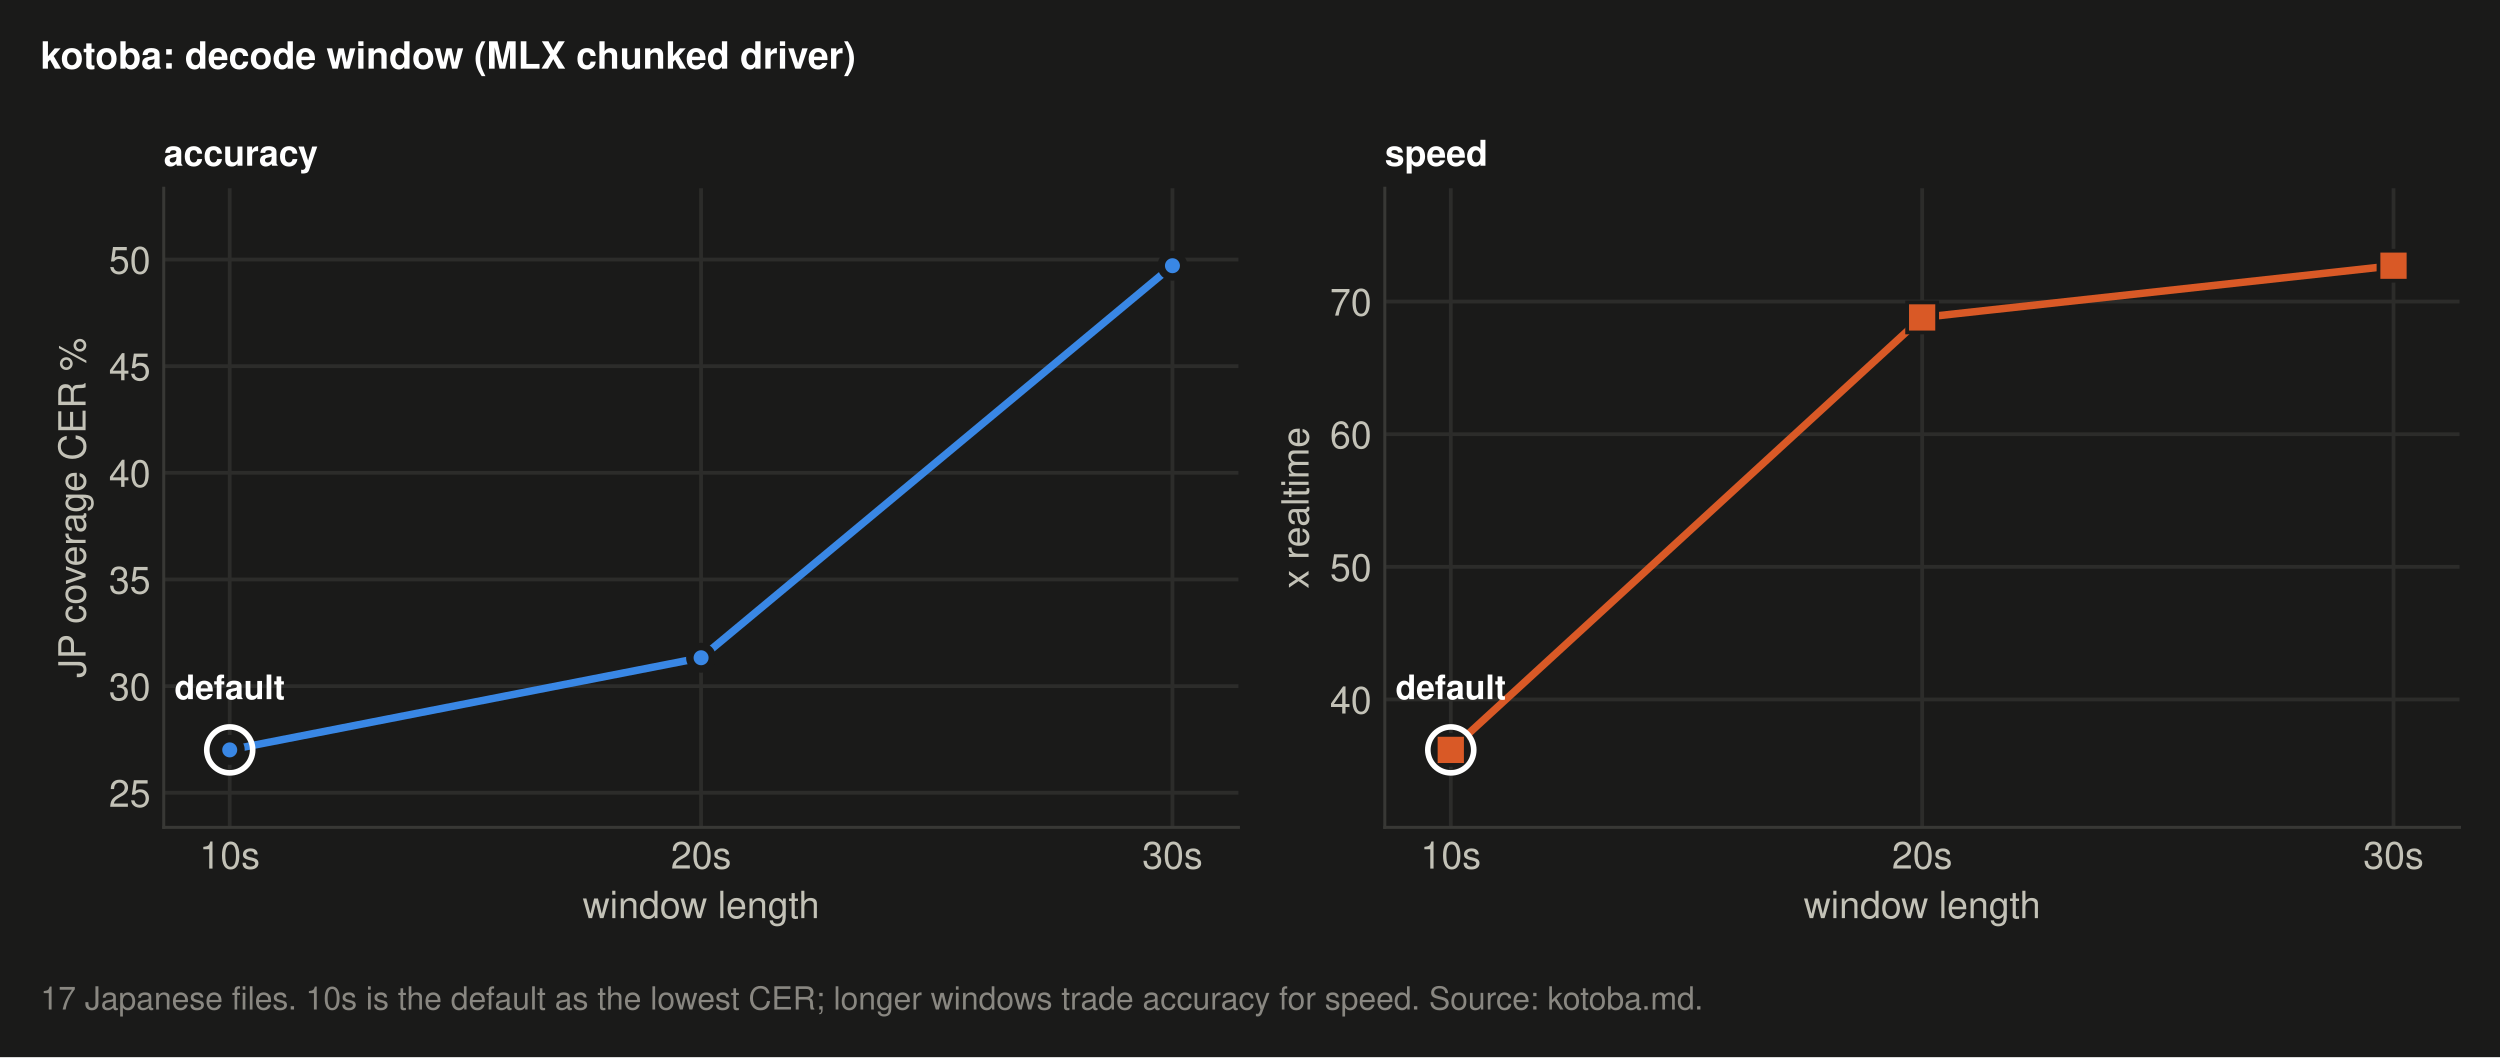
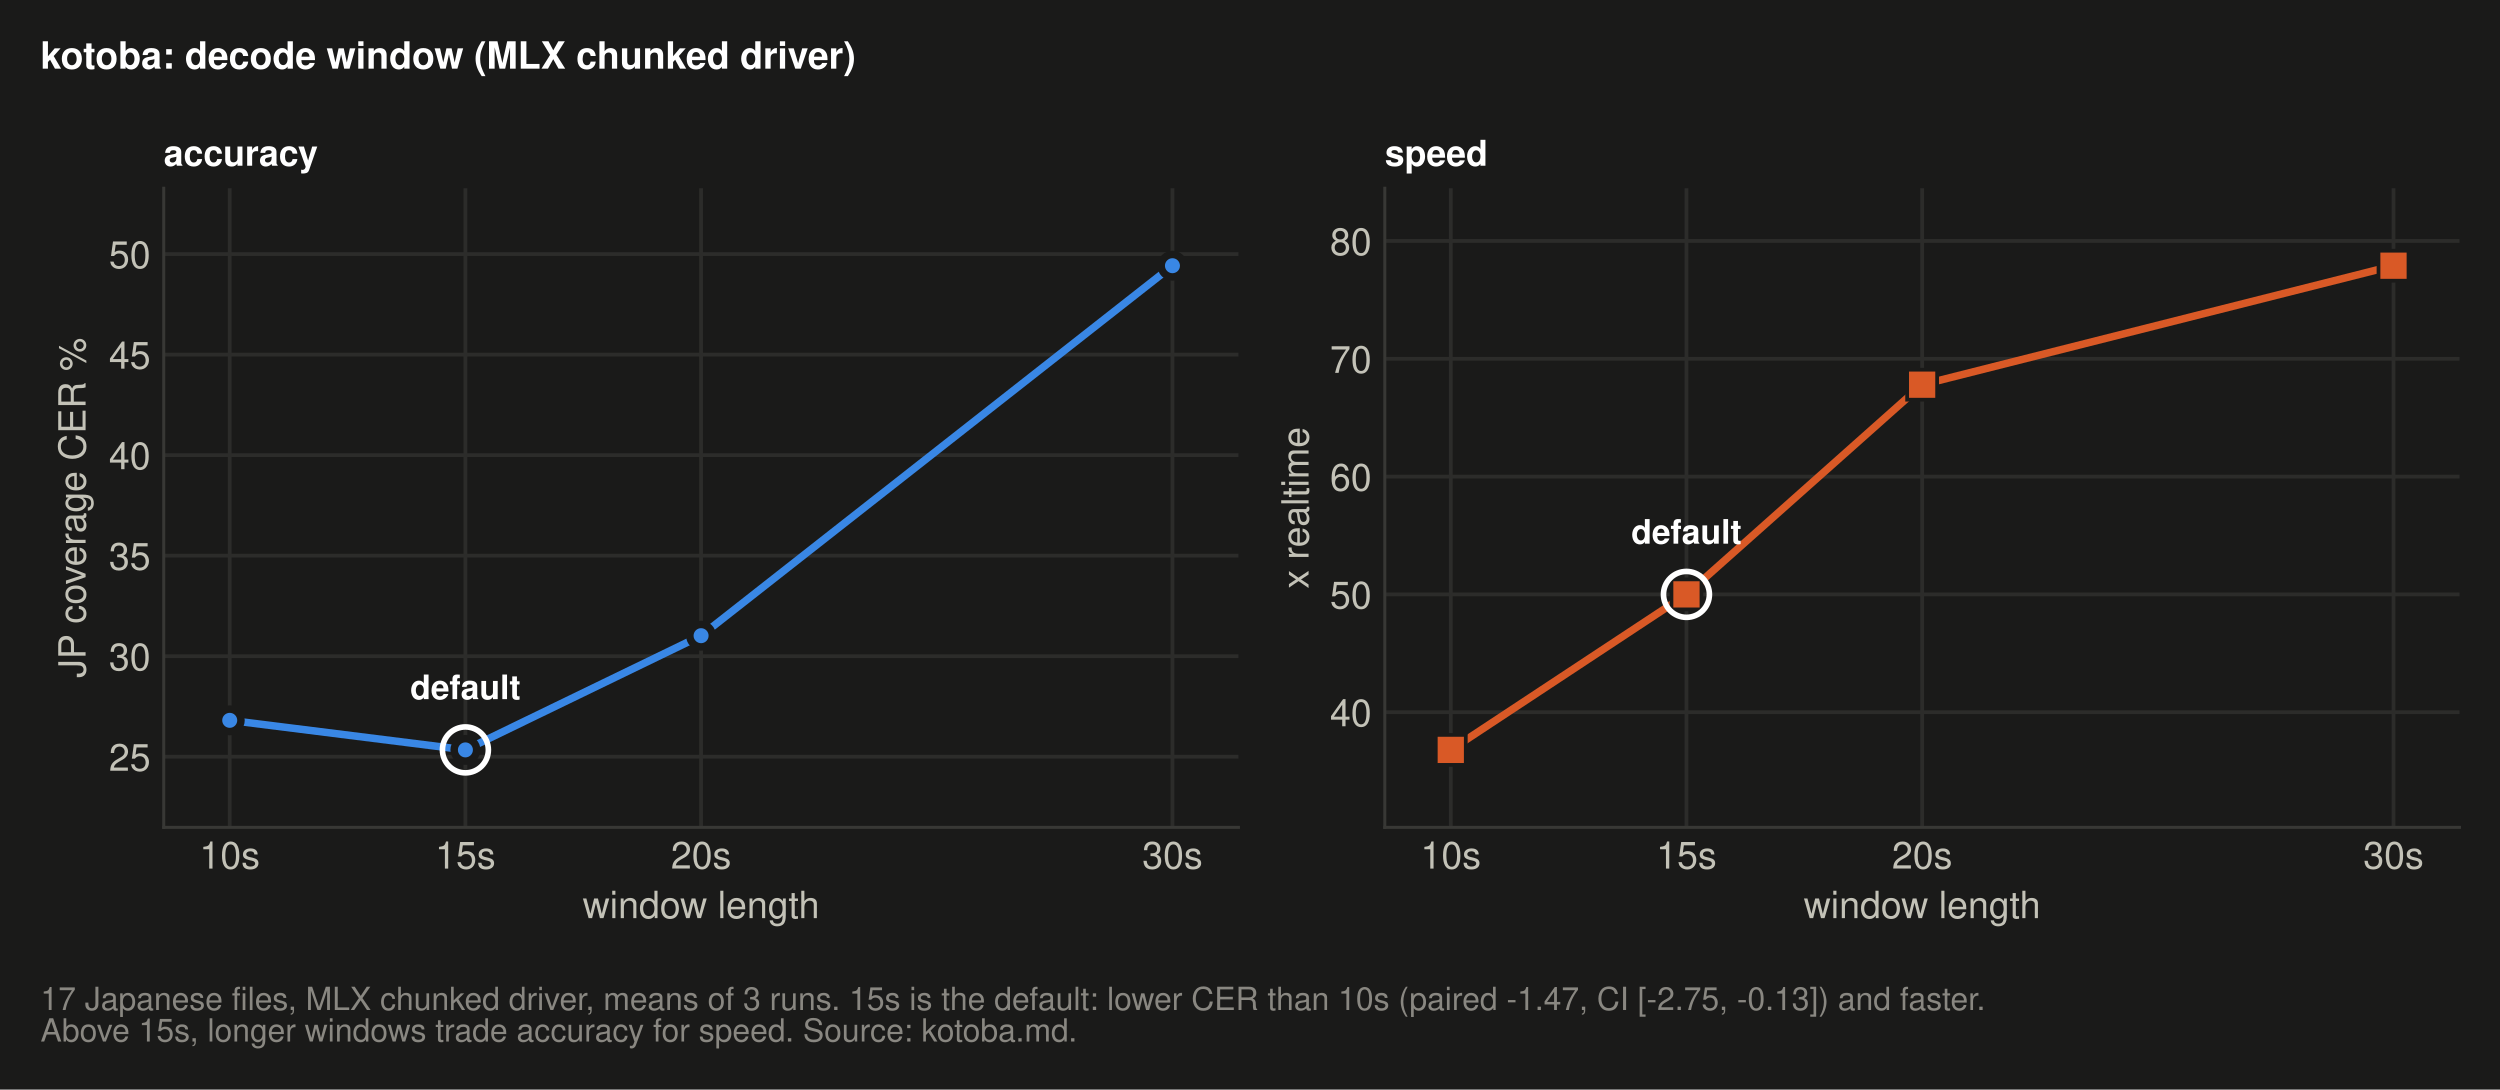
- <svg xmlns="http://www.w3.org/2000/svg" xmlns:xlink="http://www.w3.org/1999/xlink" width="666.576pt" height="281.856pt" viewBox="0 0 666.576 281.856" version="1.1">
+ <svg xmlns="http://www.w3.org/2000/svg" xmlns:xlink="http://www.w3.org/1999/xlink" width="666.576pt" height="290.509pt" viewBox="0 0 666.576 290.509" version="1.1">
  <defs>
    <style type="text/css">*{stroke-linejoin: round; stroke-linecap: butt}</style>
  </defs>
  <g id="figure_1">
    <g id="patch_1">
-       <path d="M 0 281.856  L 666.576 281.856  L 666.576 0  L 0 0  z " style="fill: #1a1a19" />
+       <path d="M 0 290.509  L 666.576 290.509  L 666.576 0  L 0 0  z " style="fill: #1a1a19" />
    </g>
    <g id="axes_1">
      <g id="patch_2">
        <path d="M 43.656 220.601  L 330.206 220.601  L 330.206 50.19  L 43.656 50.19  z " style="fill: #1a1a19" />
      </g>
      <g id="matplotlib.axis_1">
        <g id="xtick_1">
          <g id="line2d_1">
            <path d="M 61.251 220.601  L 61.251 50.19  " clip-path="url(#p18c724c0b0)" style="fill: none; stroke: #2c2c2a; stroke-linecap: round" />
          </g>
          <g id="line2d_2" />
          <g id="text_1">
            <text style="font-size: 10px; font-family: 'Helvetica', 'Arial', 'DejaVu Sans'; text-anchor: middle; fill: #c3c2b7" x="61.251" y="231.601" transform="rotate(-0 61.2512 231.6008)">10s</text>
          </g>
        </g>
        <g id="xtick_2">
          <g id="line2d_3">
-             <path d="M 186.931 220.601  L 186.931 50.19  " clip-path="url(#p18c724c0b0)" style="fill: none; stroke: #2c2c2a; stroke-linecap: round" />
+             <path d="M 124.091 220.601  L 124.091 50.19  " clip-path="url(#p18c724c0b0)" style="fill: none; stroke: #2c2c2a; stroke-linecap: round" />
          </g>
          <g id="line2d_4" />
          <g id="text_2">
-             <text style="font-size: 10px; font-family: 'Helvetica', 'Arial', 'DejaVu Sans'; text-anchor: middle; fill: #c3c2b7" x="186.931" y="231.601" transform="rotate(-0 186.9312 231.6008)">20s</text>
+             <text style="font-size: 10px; font-family: 'Helvetica', 'Arial', 'DejaVu Sans'; text-anchor: middle; fill: #c3c2b7" x="124.091" y="231.601" transform="rotate(-0 124.0912 231.6008)">15s</text>
          </g>
        </g>
        <g id="xtick_3">
          <g id="line2d_5">
-             <path d="M 312.611 220.601  L 312.611 50.19  " clip-path="url(#p18c724c0b0)" style="fill: none; stroke: #2c2c2a; stroke-linecap: round" />
+             <path d="M 186.931 220.601  L 186.931 50.19  " clip-path="url(#p18c724c0b0)" style="fill: none; stroke: #2c2c2a; stroke-linecap: round" />
          </g>
          <g id="line2d_6" />
          <g id="text_3">
+             <text style="font-size: 10px; font-family: 'Helvetica', 'Arial', 'DejaVu Sans'; text-anchor: middle; fill: #c3c2b7" x="186.931" y="231.601" transform="rotate(-0 186.9312 231.6008)">20s</text>
+           </g>
+         </g>
+         <g id="xtick_4">
+           <g id="line2d_7">
+             <path d="M 312.611 220.601  L 312.611 50.19  " clip-path="url(#p18c724c0b0)" style="fill: none; stroke: #2c2c2a; stroke-linecap: round" />
+           </g>
+           <g id="line2d_8" />
+           <g id="text_4">
            <text style="font-size: 10px; font-family: 'Helvetica', 'Arial', 'DejaVu Sans'; text-anchor: middle; fill: #c3c2b7" x="312.611" y="231.601" transform="rotate(-0 312.6112 231.6008)">30s</text>
          </g>
        </g>
-         <g id="text_4">
+         <g id="text_5">
          <text style="font-size: 10px; font-family: 'Helvetica', 'Arial', 'DejaVu Sans'; text-anchor: middle; fill: #c3c2b7" x="186.931" y="244.8" transform="rotate(-0 186.9312 244.8)">window length</text>
        </g>
      </g>
      <g id="matplotlib.axis_2">
        <g id="ytick_1">
-           <g id="line2d_7">
-             <path d="M 43.656 211.376  L 330.206 211.376  " clip-path="url(#p18c724c0b0)" style="fill: none; stroke: #2c2c2a; stroke-linecap: round" />
-           </g>
-           <g id="line2d_8" />
-           <g id="text_5">
-             <text style="font-size: 10px; font-family: 'Helvetica', 'Arial', 'DejaVu Sans'; text-anchor: end; fill: #c3c2b7" x="40.156" y="215.126" transform="rotate(-0 40.156 215.1262)">25</text>
-           </g>
-         </g>
-         <g id="ytick_2">
          <g id="line2d_9">
-             <path d="M 43.656 182.94  L 330.206 182.94  " clip-path="url(#p18c724c0b0)" style="fill: none; stroke: #2c2c2a; stroke-linecap: round" />
+             <path d="M 43.656 201.768  L 330.206 201.768  " clip-path="url(#p18c724c0b0)" style="fill: none; stroke: #2c2c2a; stroke-linecap: round" />
          </g>
          <g id="line2d_10" />
          <g id="text_6">
-             <text style="font-size: 10px; font-family: 'Helvetica', 'Arial', 'DejaVu Sans'; text-anchor: end; fill: #c3c2b7" x="40.156" y="186.69" transform="rotate(-0 40.156 186.6902)">30</text>
-           </g>
-         </g>
-         <g id="ytick_3">
+             <text style="font-size: 10px; font-family: 'Helvetica', 'Arial', 'DejaVu Sans'; text-anchor: end; fill: #c3c2b7" x="40.156" y="205.518" transform="rotate(-0 40.156 205.5178)">25</text>
+           </g>
+         </g>
+         <g id="ytick_2">
          <g id="line2d_11">
-             <path d="M 43.656 154.504  L 330.206 154.504  " clip-path="url(#p18c724c0b0)" style="fill: none; stroke: #2c2c2a; stroke-linecap: round" />
+             <path d="M 43.656 174.961  L 330.206 174.961  " clip-path="url(#p18c724c0b0)" style="fill: none; stroke: #2c2c2a; stroke-linecap: round" />
          </g>
          <g id="line2d_12" />
          <g id="text_7">
-             <text style="font-size: 10px; font-family: 'Helvetica', 'Arial', 'DejaVu Sans'; text-anchor: end; fill: #c3c2b7" x="40.156" y="158.254" transform="rotate(-0 40.156 158.2543)">35</text>
-           </g>
-         </g>
-         <g id="ytick_4">
+             <text style="font-size: 10px; font-family: 'Helvetica', 'Arial', 'DejaVu Sans'; text-anchor: end; fill: #c3c2b7" x="40.156" y="178.711" transform="rotate(-0 40.156 178.7115)">30</text>
+           </g>
+         </g>
+         <g id="ytick_3">
          <g id="line2d_13">
-             <path d="M 43.656 126.068  L 330.206 126.068  " clip-path="url(#p18c724c0b0)" style="fill: none; stroke: #2c2c2a; stroke-linecap: round" />
+             <path d="M 43.656 148.155  L 330.206 148.155  " clip-path="url(#p18c724c0b0)" style="fill: none; stroke: #2c2c2a; stroke-linecap: round" />
          </g>
          <g id="line2d_14" />
          <g id="text_8">
-             <text style="font-size: 10px; font-family: 'Helvetica', 'Arial', 'DejaVu Sans'; text-anchor: end; fill: #c3c2b7" x="40.156" y="129.818" transform="rotate(-0 40.156 129.8184)">40</text>
-           </g>
-         </g>
-         <g id="ytick_5">
+             <text style="font-size: 10px; font-family: 'Helvetica', 'Arial', 'DejaVu Sans'; text-anchor: end; fill: #c3c2b7" x="40.156" y="151.905" transform="rotate(-0 40.156 151.9052)">35</text>
+           </g>
+         </g>
+         <g id="ytick_4">
          <g id="line2d_15">
-             <path d="M 43.656 97.632  L 330.206 97.632  " clip-path="url(#p18c724c0b0)" style="fill: none; stroke: #2c2c2a; stroke-linecap: round" />
+             <path d="M 43.656 121.349  L 330.206 121.349  " clip-path="url(#p18c724c0b0)" style="fill: none; stroke: #2c2c2a; stroke-linecap: round" />
          </g>
          <g id="line2d_16" />
          <g id="text_9">
-             <text style="font-size: 10px; font-family: 'Helvetica', 'Arial', 'DejaVu Sans'; text-anchor: end; fill: #c3c2b7" x="40.156" y="101.382" transform="rotate(-0 40.156 101.3825)">45</text>
-           </g>
-         </g>
-         <g id="ytick_6">
+             <text style="font-size: 10px; font-family: 'Helvetica', 'Arial', 'DejaVu Sans'; text-anchor: end; fill: #c3c2b7" x="40.156" y="125.099" transform="rotate(-0 40.156 125.0989)">40</text>
+           </g>
+         </g>
+         <g id="ytick_5">
          <g id="line2d_17">
-             <path d="M 43.656 69.197  L 330.206 69.197  " clip-path="url(#p18c724c0b0)" style="fill: none; stroke: #2c2c2a; stroke-linecap: round" />
+             <path d="M 43.656 94.543  L 330.206 94.543  " clip-path="url(#p18c724c0b0)" style="fill: none; stroke: #2c2c2a; stroke-linecap: round" />
          </g>
          <g id="line2d_18" />
          <g id="text_10">
-             <text style="font-size: 10px; font-family: 'Helvetica', 'Arial', 'DejaVu Sans'; text-anchor: end; fill: #c3c2b7" x="40.156" y="72.947" transform="rotate(-0 40.156 72.94657)">50</text>
-           </g>
-         </g>
-         <g id="text_11">
+             <text style="font-size: 10px; font-family: 'Helvetica', 'Arial', 'DejaVu Sans'; text-anchor: end; fill: #c3c2b7" x="40.156" y="98.293" transform="rotate(-0 40.156 98.29261)">45</text>
+           </g>
+         </g>
+         <g id="ytick_6">
+           <g id="line2d_19">
+             <path d="M 43.656 67.736  L 330.206 67.736  " clip-path="url(#p18c724c0b0)" style="fill: none; stroke: #2c2c2a; stroke-linecap: round" />
+           </g>
+           <g id="line2d_20" />
+           <g id="text_11">
+             <text style="font-size: 10px; font-family: 'Helvetica', 'Arial', 'DejaVu Sans'; text-anchor: end; fill: #c3c2b7" x="40.156" y="71.486" transform="rotate(-0 40.156 71.48632)">50</text>
+           </g>
+         </g>
+         <g id="text_12">
          <text style="font-size: 10px; font-family: 'Helvetica', 'Arial', 'DejaVu Sans'; text-anchor: middle; fill: #c3c2b7" x="22.822" y="135.395" transform="rotate(-90 22.82163 135.3954)">JP coverage CER %</text>
        </g>
      </g>
      <g id="patch_3">
        <path d="M 43.656 220.601  L 43.656 50.19  " style="fill: none; stroke: #383835; stroke-width: 0.8; stroke-linejoin: miter; stroke-linecap: square" />
      </g>
      <g id="patch_4">
        <path d="M 43.656 220.601  L 330.206 220.601  " style="fill: none; stroke: #383835; stroke-width: 0.8; stroke-linejoin: miter; stroke-linecap: square" />
      </g>
-       <g id="line2d_19">
-         <path d="M 61.251 199.945  L 186.931 175.376  L 312.611 70.846  " clip-path="url(#p18c724c0b0)" style="fill: none; stroke: #3987e5; stroke-width: 2; stroke-linecap: round" />
+       <g id="line2d_21">
+         <path d="M 61.251 192.064  L 124.091 199.945  L 186.931 169.493  L 312.611 70.846  " clip-path="url(#p18c724c0b0)" style="fill: none; stroke: #3987e5; stroke-width: 2; stroke-linecap: round" />
        <defs>
          <path id="m226001cfbb" d="M 0 3  C 0.796 3 1.559 2.684 2.121 2.121  C 2.684 1.559 3 0.796 3 0  C 3 -0.796 2.684 -1.559 2.121 -2.121  C 1.559 -2.684 0.796 -3 0 -3  C -0.796 -3 -1.559 -2.684 -2.121 -2.121  C -2.684 -1.559 -3 -0.796 -3 0  C -3 0.796 -2.684 1.559 -2.121 2.121  C -1.559 2.684 -0.796 3 0 3  z " style="stroke: #1a1a19; stroke-width: 2" />
        </defs>
        <g clip-path="url(#p18c724c0b0)">
-           <use xlink:href="#m226001cfbb" x="61.251" y="199.945" style="fill: #3987e5; stroke: #1a1a19; stroke-width: 2" />
-           <use xlink:href="#m226001cfbb" x="186.931" y="175.376" style="fill: #3987e5; stroke: #1a1a19; stroke-width: 2" />
+           <use xlink:href="#m226001cfbb" x="61.251" y="192.064" style="fill: #3987e5; stroke: #1a1a19; stroke-width: 2" />
+           <use xlink:href="#m226001cfbb" x="124.091" y="199.945" style="fill: #3987e5; stroke: #1a1a19; stroke-width: 2" />
+           <use xlink:href="#m226001cfbb" x="186.931" y="169.493" style="fill: #3987e5; stroke: #1a1a19; stroke-width: 2" />
          <use xlink:href="#m226001cfbb" x="312.611" y="70.846" style="fill: #3987e5; stroke: #1a1a19; stroke-width: 2" />
        </g>
      </g>
-       <g id="text_12">
-         <text style="font-weight: 700; font-size: 9px; font-family: 'Helvetica', 'Arial', 'DejaVu Sans'; text-anchor: middle; fill: #ffffff" x="61.251" y="186.416" transform="rotate(-0 61.2512 186.4156)">default</text>
-       </g>
      <g id="text_13">
+         <text style="font-weight: 700; font-size: 9px; font-family: 'Helvetica', 'Arial', 'DejaVu Sans'; text-anchor: middle; fill: #ffffff" x="124.091" y="186.416" transform="rotate(-0 124.0912 186.4156)">default</text>
+       </g>
+       <g id="text_14">
        <text style="font-weight: 700; font-size: 9.5px; font-family: 'Helvetica', 'Arial', 'DejaVu Sans'; text-anchor: start; fill: #ffffff" x="43.656" y="44.19" transform="rotate(-0 43.656 44.19)">accuracy</text>
      </g>
      <g id="PathCollection_1">
-         <path d="M 61.251 206.069  C 62.875 206.069 64.433 205.423 65.581 204.275  C 66.73 203.127 67.375 201.569 67.375 199.945  C 67.375 198.321 66.73 196.763 65.581 195.615  C 64.433 194.466 62.875 193.821 61.251 193.821  C 59.627 193.821 58.069 194.466 56.921 195.615  C 55.773 196.763 55.127 198.321 55.127 199.945  C 55.127 201.569 55.773 203.127 56.921 204.275  C 58.069 205.423 59.627 206.069 61.251 206.069  L 61.251 206.069  z " clip-path="url(#p18c724c0b0)" style="fill: none; stroke: #ffffff; stroke-width: 1.5" />
+         <path d="M 124.091 206.069  C 125.715 206.069 127.273 205.423 128.421 204.275  C 129.57 203.127 130.215 201.569 130.215 199.945  C 130.215 198.321 129.57 196.763 128.421 195.615  C 127.273 194.466 125.715 193.821 124.091 193.821  C 122.467 193.821 120.909 194.466 119.761 195.615  C 118.613 196.763 117.967 198.321 117.967 199.945  C 117.967 201.569 118.613 203.127 119.761 204.275  C 120.909 205.423 122.467 206.069 124.091 206.069  L 124.091 206.069  z " clip-path="url(#p18c724c0b0)" style="fill: none; stroke: #ffffff; stroke-width: 1.5" />
      </g>
    </g>
    <g id="axes_2">
      <g id="patch_5">
        <path d="M 369.226 220.601  L 655.776 220.601  L 655.776 50.19  L 369.226 50.19  z " style="fill: #1a1a19" />
      </g>
      <g id="matplotlib.axis_3">
-         <g id="xtick_4">
-           <g id="line2d_20">
-             <path d="M 386.821 220.601  L 386.821 50.19  " clip-path="url(#p8d95a7ce49)" style="fill: none; stroke: #2c2c2a; stroke-linecap: round" />
-           </g>
-           <g id="line2d_21" />
-           <g id="text_14">
-             <text style="font-size: 10px; font-family: 'Helvetica', 'Arial', 'DejaVu Sans'; text-anchor: middle; fill: #c3c2b7" x="386.821" y="231.601" transform="rotate(-0 386.8208 231.6008)">10s</text>
-           </g>
-         </g>
        <g id="xtick_5">
          <g id="line2d_22">
-             <path d="M 512.501 220.601  L 512.501 50.19  " clip-path="url(#p8d95a7ce49)" style="fill: none; stroke: #2c2c2a; stroke-linecap: round" />
+             <path d="M 386.821 220.601  L 386.821 50.19  " clip-path="url(#p8d95a7ce49)" style="fill: none; stroke: #2c2c2a; stroke-linecap: round" />
          </g>
          <g id="line2d_23" />
          <g id="text_15">
-             <text style="font-size: 10px; font-family: 'Helvetica', 'Arial', 'DejaVu Sans'; text-anchor: middle; fill: #c3c2b7" x="512.501" y="231.601" transform="rotate(-0 512.5008 231.6008)">20s</text>
+             <text style="font-size: 10px; font-family: 'Helvetica', 'Arial', 'DejaVu Sans'; text-anchor: middle; fill: #c3c2b7" x="386.821" y="231.601" transform="rotate(-0 386.8208 231.6008)">10s</text>
          </g>
        </g>
        <g id="xtick_6">
          <g id="line2d_24">
-             <path d="M 638.181 220.601  L 638.181 50.19  " clip-path="url(#p8d95a7ce49)" style="fill: none; stroke: #2c2c2a; stroke-linecap: round" />
+             <path d="M 449.661 220.601  L 449.661 50.19  " clip-path="url(#p8d95a7ce49)" style="fill: none; stroke: #2c2c2a; stroke-linecap: round" />
          </g>
          <g id="line2d_25" />
          <g id="text_16">
+             <text style="font-size: 10px; font-family: 'Helvetica', 'Arial', 'DejaVu Sans'; text-anchor: middle; fill: #c3c2b7" x="449.661" y="231.601" transform="rotate(-0 449.6608 231.6008)">15s</text>
+           </g>
+         </g>
+         <g id="xtick_7">
+           <g id="line2d_26">
+             <path d="M 512.501 220.601  L 512.501 50.19  " clip-path="url(#p8d95a7ce49)" style="fill: none; stroke: #2c2c2a; stroke-linecap: round" />
+           </g>
+           <g id="line2d_27" />
+           <g id="text_17">
+             <text style="font-size: 10px; font-family: 'Helvetica', 'Arial', 'DejaVu Sans'; text-anchor: middle; fill: #c3c2b7" x="512.501" y="231.601" transform="rotate(-0 512.5008 231.6008)">20s</text>
+           </g>
+         </g>
+         <g id="xtick_8">
+           <g id="line2d_28">
+             <path d="M 638.181 220.601  L 638.181 50.19  " clip-path="url(#p8d95a7ce49)" style="fill: none; stroke: #2c2c2a; stroke-linecap: round" />
+           </g>
+           <g id="line2d_29" />
+           <g id="text_18">
            <text style="font-size: 10px; font-family: 'Helvetica', 'Arial', 'DejaVu Sans'; text-anchor: middle; fill: #c3c2b7" x="638.181" y="231.601" transform="rotate(-0 638.1808 231.6008)">30s</text>
          </g>
        </g>
-         <g id="text_17">
+         <g id="text_19">
          <text style="font-size: 10px; font-family: 'Helvetica', 'Arial', 'DejaVu Sans'; text-anchor: middle; fill: #c3c2b7" x="512.501" y="244.8" transform="rotate(-0 512.5008 244.8)">window length</text>
        </g>
      </g>
      <g id="matplotlib.axis_4">
        <g id="ytick_7">
-           <g id="line2d_26">
-             <path d="M 369.226 186.504  L 655.776 186.504  " clip-path="url(#p8d95a7ce49)" style="fill: none; stroke: #2c2c2a; stroke-linecap: round" />
-           </g>
-           <g id="line2d_27" />
-           <g id="text_18">
-             <text style="font-size: 10px; font-family: 'Helvetica', 'Arial', 'DejaVu Sans'; text-anchor: end; fill: #c3c2b7" x="365.726" y="190.254" transform="rotate(-0 365.7256 190.2545)">40</text>
-           </g>
-         </g>
-         <g id="ytick_8">
-           <g id="line2d_28">
-             <path d="M 369.226 151.135  L 655.776 151.135  " clip-path="url(#p8d95a7ce49)" style="fill: none; stroke: #2c2c2a; stroke-linecap: round" />
-           </g>
-           <g id="line2d_29" />
-           <g id="text_19">
-             <text style="font-size: 10px; font-family: 'Helvetica', 'Arial', 'DejaVu Sans'; text-anchor: end; fill: #c3c2b7" x="365.726" y="154.885" transform="rotate(-0 365.7256 154.8849)">50</text>
-           </g>
-         </g>
-         <g id="ytick_9">
          <g id="line2d_30">
-             <path d="M 369.226 115.765  L 655.776 115.765  " clip-path="url(#p8d95a7ce49)" style="fill: none; stroke: #2c2c2a; stroke-linecap: round" />
+             <path d="M 369.226 189.893  L 655.776 189.893  " clip-path="url(#p8d95a7ce49)" style="fill: none; stroke: #2c2c2a; stroke-linecap: round" />
          </g>
          <g id="line2d_31" />
          <g id="text_20">
-             <text style="font-size: 10px; font-family: 'Helvetica', 'Arial', 'DejaVu Sans'; text-anchor: end; fill: #c3c2b7" x="365.726" y="119.515" transform="rotate(-0 365.7256 119.5153)">60</text>
-           </g>
-         </g>
-         <g id="ytick_10">
+             <text style="font-size: 10px; font-family: 'Helvetica', 'Arial', 'DejaVu Sans'; text-anchor: end; fill: #c3c2b7" x="365.726" y="193.643" transform="rotate(-0 365.7256 193.6434)">40</text>
+           </g>
+         </g>
+         <g id="ytick_8">
          <g id="line2d_32">
-             <path d="M 369.226 80.396  L 655.776 80.396  " clip-path="url(#p8d95a7ce49)" style="fill: none; stroke: #2c2c2a; stroke-linecap: round" />
+             <path d="M 369.226 158.482  L 655.776 158.482  " clip-path="url(#p8d95a7ce49)" style="fill: none; stroke: #2c2c2a; stroke-linecap: round" />
          </g>
          <g id="line2d_33" />
          <g id="text_21">
-             <text style="font-size: 10px; font-family: 'Helvetica', 'Arial', 'DejaVu Sans'; text-anchor: end; fill: #c3c2b7" x="365.726" y="84.146" transform="rotate(-0 365.7256 84.14565)">70</text>
-           </g>
-         </g>
-         <g id="text_22">
+             <text style="font-size: 10px; font-family: 'Helvetica', 'Arial', 'DejaVu Sans'; text-anchor: end; fill: #c3c2b7" x="365.726" y="162.232" transform="rotate(-0 365.7256 162.2325)">50</text>
+           </g>
+         </g>
+         <g id="ytick_9">
+           <g id="line2d_34">
+             <path d="M 369.226 127.071  L 655.776 127.071  " clip-path="url(#p8d95a7ce49)" style="fill: none; stroke: #2c2c2a; stroke-linecap: round" />
+           </g>
+           <g id="line2d_35" />
+           <g id="text_22">
+             <text style="font-size: 10px; font-family: 'Helvetica', 'Arial', 'DejaVu Sans'; text-anchor: end; fill: #c3c2b7" x="365.726" y="130.821" transform="rotate(-0 365.7256 130.8215)">60</text>
+           </g>
+         </g>
+         <g id="ytick_10">
+           <g id="line2d_36">
+             <path d="M 369.226 95.661  L 655.776 95.661  " clip-path="url(#p8d95a7ce49)" style="fill: none; stroke: #2c2c2a; stroke-linecap: round" />
+           </g>
+           <g id="line2d_37" />
+           <g id="text_23">
+             <text style="font-size: 10px; font-family: 'Helvetica', 'Arial', 'DejaVu Sans'; text-anchor: end; fill: #c3c2b7" x="365.726" y="99.411" transform="rotate(-0 365.7256 99.41052)">70</text>
+           </g>
+         </g>
+         <g id="ytick_11">
+           <g id="line2d_38">
+             <path d="M 369.226 64.25  L 655.776 64.25  " clip-path="url(#p8d95a7ce49)" style="fill: none; stroke: #2c2c2a; stroke-linecap: round" />
+           </g>
+           <g id="line2d_39" />
+           <g id="text_24">
+             <text style="font-size: 10px; font-family: 'Helvetica', 'Arial', 'DejaVu Sans'; text-anchor: end; fill: #c3c2b7" x="365.726" y="68" transform="rotate(-0 365.7256 67.99955)">80</text>
+           </g>
+         </g>
+         <g id="text_25">
          <text style="font-size: 10px; font-family: 'Helvetica', 'Arial', 'DejaVu Sans'; text-anchor: middle; fill: #c3c2b7" x="348.905" y="135.395" transform="rotate(-90 348.9045 135.3954)">x realtime</text>
        </g>
      </g>
      <g id="patch_6">
        <path d="M 369.226 220.601  L 369.226 50.19  " style="fill: none; stroke: #383835; stroke-width: 0.8; stroke-linejoin: miter; stroke-linecap: square" />
      </g>
      <g id="patch_7">
        <path d="M 369.226 220.601  L 655.776 220.601  " style="fill: none; stroke: #383835; stroke-width: 0.8; stroke-linejoin: miter; stroke-linecap: square" />
      </g>
-       <g id="line2d_34">
-         <path d="M 386.821 199.945  L 512.501 84.64  L 638.181 70.846  " clip-path="url(#p8d95a7ce49)" style="fill: none; stroke: #d95926; stroke-width: 2; stroke-linecap: round" />
+       <g id="line2d_40">
+         <path d="M 386.821 199.945  L 449.661 158.482  L 512.501 102.571  L 638.181 70.846  " clip-path="url(#p8d95a7ce49)" style="fill: none; stroke: #d95926; stroke-width: 2; stroke-linecap: round" />
        <defs>
          <path id="m187742bd72" d="M -4 4  L 4 4  L 4 -4  L -4 -4  z " style="stroke: #1a1a19; stroke-linejoin: miter" />
        </defs>
        <g clip-path="url(#p8d95a7ce49)">
          <use xlink:href="#m187742bd72" x="386.821" y="199.945" style="fill: #d95926; stroke: #1a1a19; stroke-linejoin: miter" />
-           <use xlink:href="#m187742bd72" x="512.501" y="84.64" style="fill: #d95926; stroke: #1a1a19; stroke-linejoin: miter" />
+           <use xlink:href="#m187742bd72" x="449.661" y="158.482" style="fill: #d95926; stroke: #1a1a19; stroke-linejoin: miter" />
+           <use xlink:href="#m187742bd72" x="512.501" y="102.571" style="fill: #d95926; stroke: #1a1a19; stroke-linejoin: miter" />
          <use xlink:href="#m187742bd72" x="638.181" y="70.846" style="fill: #d95926; stroke: #1a1a19; stroke-linejoin: miter" />
        </g>
      </g>
-       <g id="text_23">
-         <text style="font-weight: 700; font-size: 9px; font-family: 'Helvetica', 'Arial', 'DejaVu Sans'; text-anchor: middle; fill: #ffffff" x="386.821" y="186.416" transform="rotate(-0 386.8208 186.4156)">default</text>
-       </g>
-       <g id="text_24">
+       <g id="text_26">
+         <text style="font-weight: 700; font-size: 9px; font-family: 'Helvetica', 'Arial', 'DejaVu Sans'; text-anchor: middle; fill: #ffffff" x="449.661" y="144.953" transform="rotate(-0 449.6608 144.9532)">default</text>
+       </g>
+       <g id="text_27">
        <text style="font-weight: 700; font-size: 9.5px; font-family: 'Helvetica', 'Arial', 'DejaVu Sans'; text-anchor: start; fill: #ffffff" x="369.226" y="44.19" transform="rotate(-0 369.2256 44.19)">speed</text>
      </g>
      <g id="PathCollection_2">
-         <path d="M 386.821 206.069  C 388.445 206.069 390.003 205.423 391.151 204.275  C 392.299 203.127 392.945 201.569 392.945 199.945  C 392.945 198.321 392.299 196.763 391.151 195.615  C 390.003 194.466 388.445 193.821 386.821 193.821  C 385.197 193.821 383.639 194.466 382.491 195.615  C 381.342 196.763 380.697 198.321 380.697 199.945  C 380.697 201.569 381.342 203.127 382.491 204.275  C 383.639 205.423 385.197 206.069 386.821 206.069  L 386.821 206.069  z " clip-path="url(#p8d95a7ce49)" style="fill: none; stroke: #ffffff; stroke-width: 1.5" />
-       </g>
-     </g>
-     <g id="text_25">
+         <path d="M 449.661 164.606  C 451.285 164.606 452.843 163.961 453.991 162.813  C 455.139 161.664 455.785 160.106 455.785 158.482  C 455.785 156.858 455.139 155.301 453.991 154.152  C 452.843 153.004 451.285 152.359 449.661 152.359  C 448.037 152.359 446.479 153.004 445.331 154.152  C 444.182 155.301 443.537 156.858 443.537 158.482  C 443.537 160.106 444.182 161.664 445.331 162.813  C 446.479 163.961 448.037 164.606 449.661 164.606  L 449.661 164.606  z " clip-path="url(#p8d95a7ce49)" style="fill: none; stroke: #ffffff; stroke-width: 1.5" />
+       </g>
+     </g>
+     <g id="text_28">
      <text style="font-weight: 700; font-size: 10px; font-family: 'Helvetica', 'Arial', 'DejaVu Sans'; text-anchor: start; fill: #ffffff" x="10.8" y="18.3" transform="rotate(-0 10.8 18.3)">kotoba: decode window (MLX chunked driver)</text>
    </g>
-     <g id="text_26">
-       <text style="font-size: 8.5px; font-family: 'Helvetica', 'Arial', 'DejaVu Sans'; text-anchor: start; fill: #898781" x="10.8" y="269.175" transform="rotate(-0 10.8 269.175)">17 Japanese files. 10s is the default as the lowest CER; longer windows trade accuracy for speed. Source: kotoba.md.</text>
+     <g id="text_29">
+       <text style="font-size: 8.5px; font-family: 'Helvetica', 'Arial', 'DejaVu Sans'; fill: #898781" transform="translate(10.8 269.3016)">17 Japanese files, MLX chunked driver, means of 3 runs. 15s is the default: lower CER than 10s (paired -1.47, CI [-2.75, -0.13]) and faster.</text>
+       <text style="font-size: 8.5px; font-family: 'Helvetica', 'Arial', 'DejaVu Sans'; fill: #898781" transform="translate(10.8 277.7015)">Above 15s, longer windows trade accuracy for speed. Source: kotoba.md.</text>
    </g>
  </g>
  <defs>
    <clipPath id="p18c724c0b0">
      <rect x="43.656" y="50.19" width="286.55" height="170.411" />
    </clipPath>
    <clipPath id="p8d95a7ce49">
      <rect x="369.226" y="50.19" width="286.55" height="170.411" />
    </clipPath>
  </defs>
</svg>
